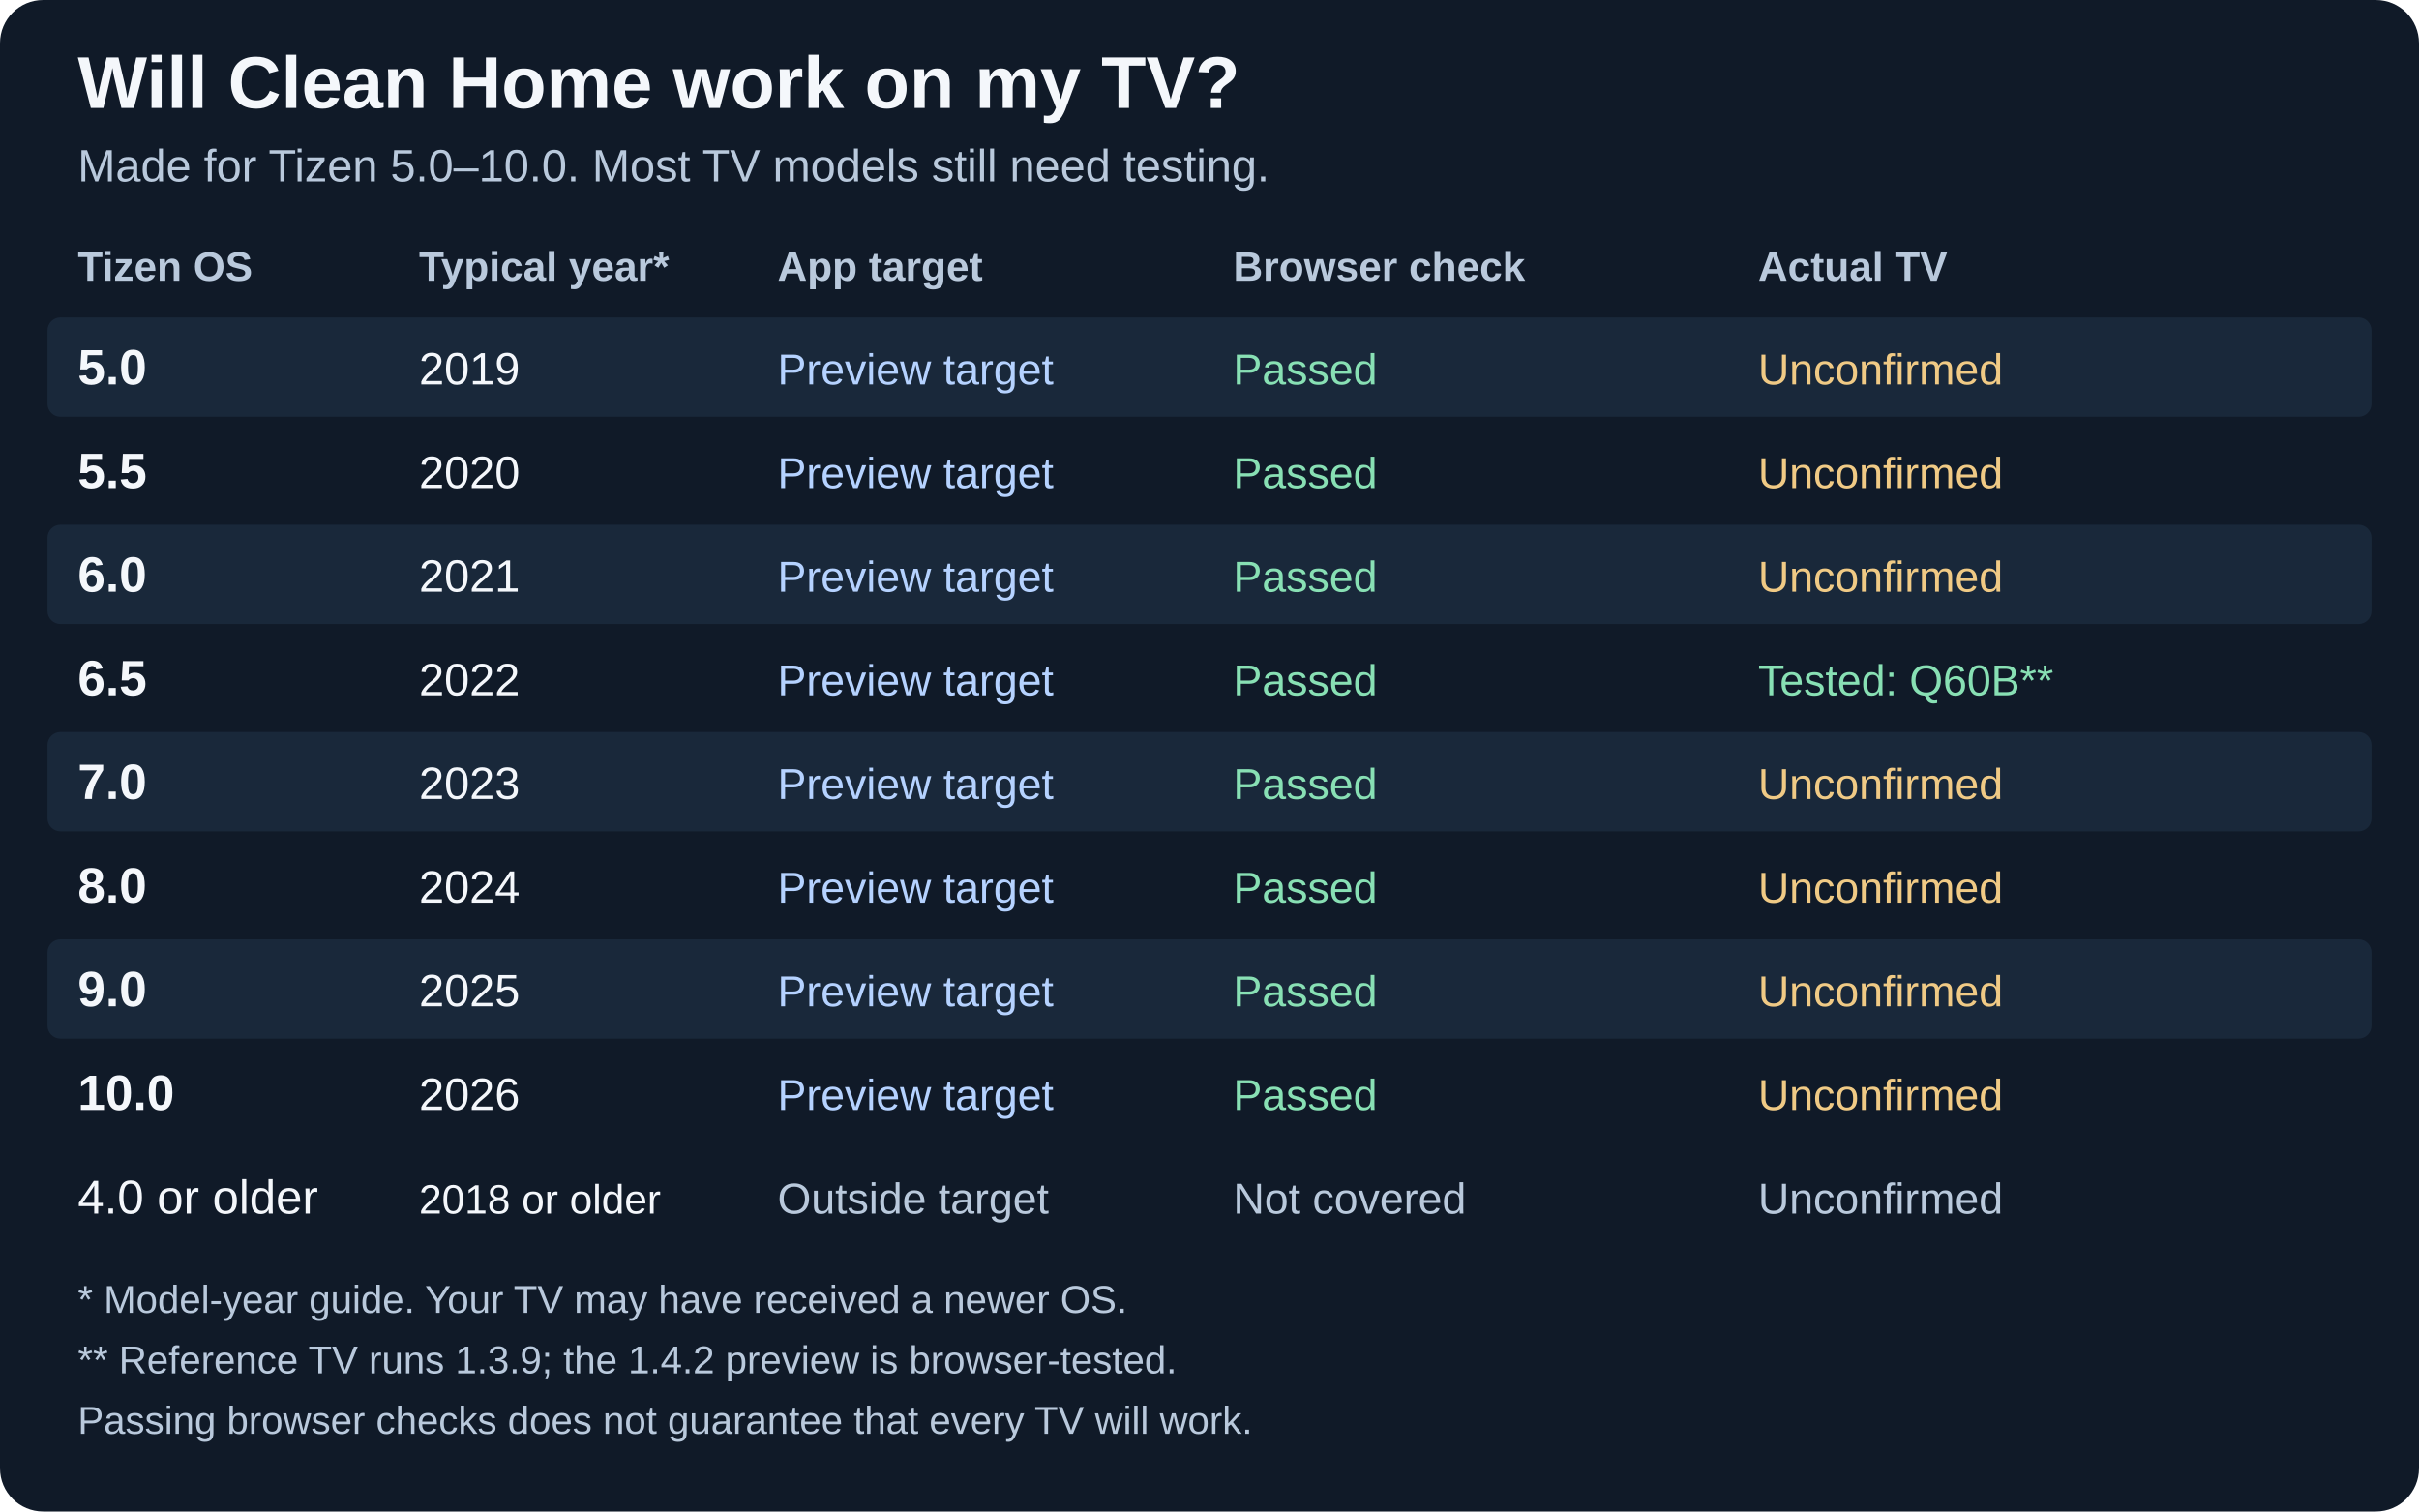
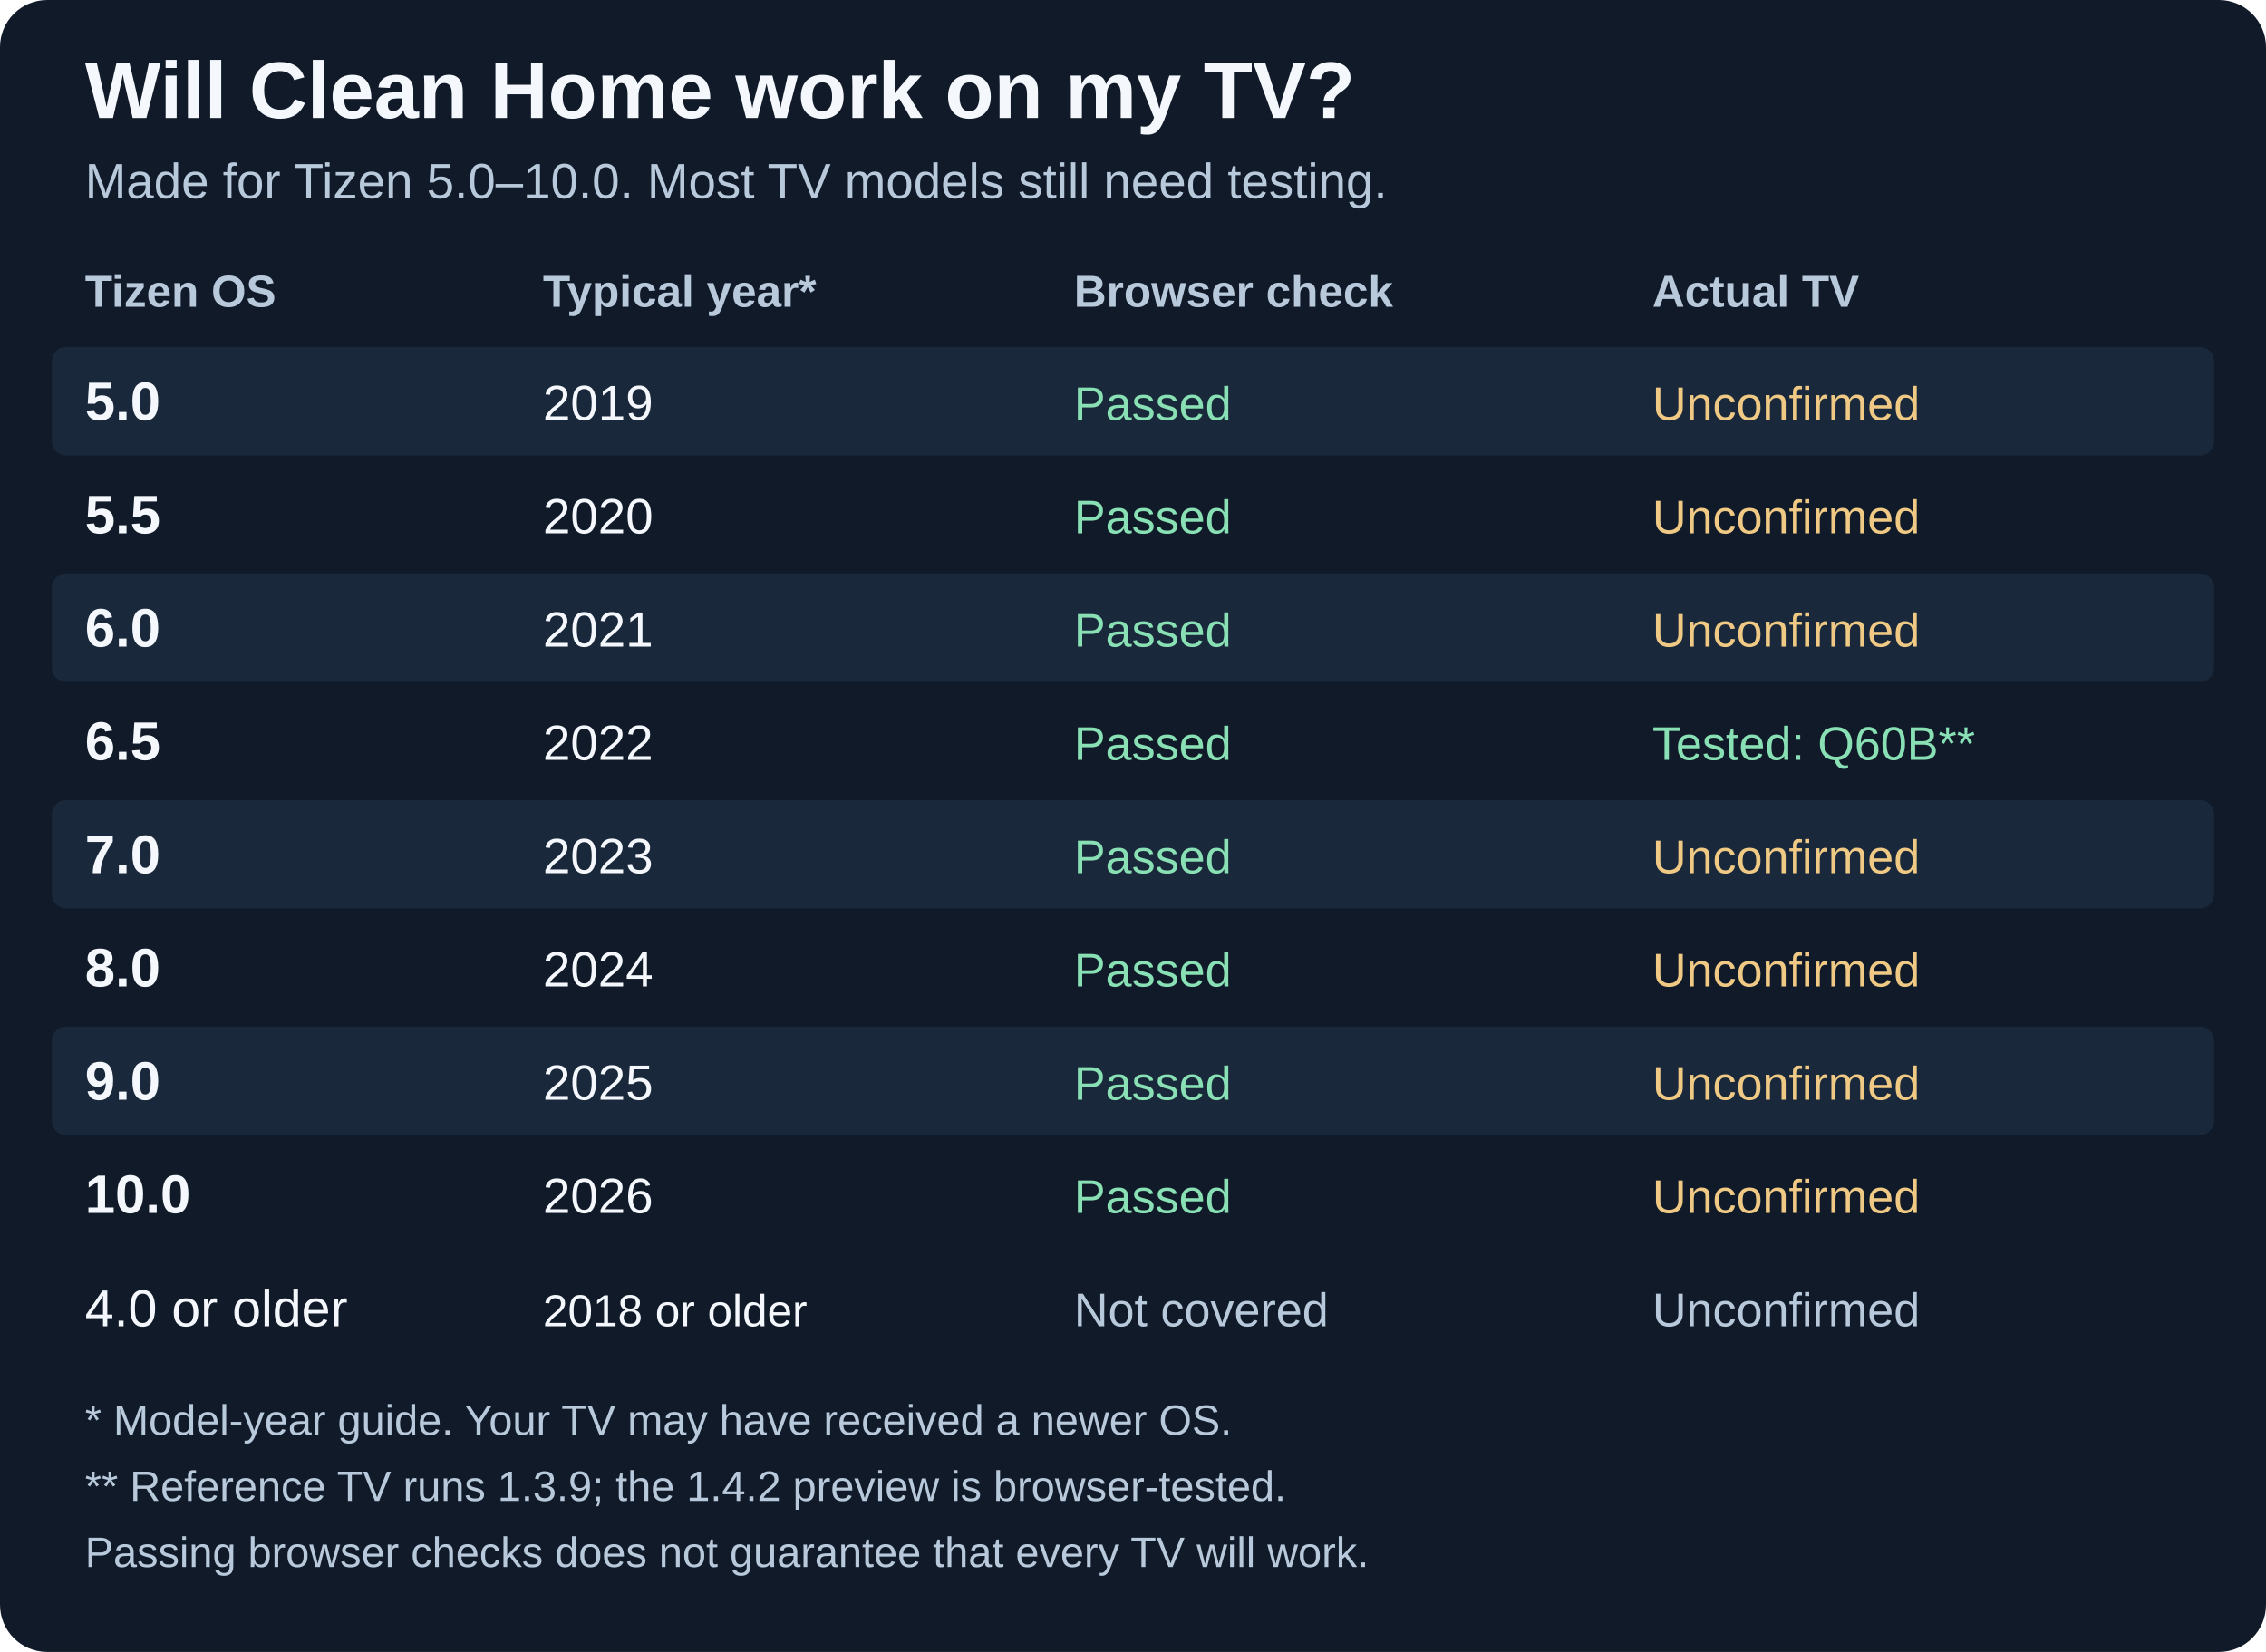
- <svg xmlns="http://www.w3.org/2000/svg" viewBox="0 0 1120 700" role="img" aria-labelledby="title desc">
-   <rect width="1120" height="700" rx="20" fill="#101a28" />
+ <svg xmlns="http://www.w3.org/2000/svg" viewBox="0 0 960 700" role="img" aria-labelledby="title desc">
+   <rect width="960" height="700" rx="20" fill="#101a28" />
  <g font-family="system-ui,Segoe UI,Arial,sans-serif" fill="#f4f7fb">
    <text x="36" y="50" font-size="34" fill="#f4f7fb" font-weight="700">Will Clean Home work on my TV?</text>
    <text x="36" y="84" font-size="21" fill="#b9c9dc" font-weight="400">Made for Tizen 5.0–10.0. Most TV models still need testing.</text>
    <text x="36" y="130" font-size="19" fill="#b9c9dc" font-weight="600">Tizen OS</text>
-     <text x="194" y="130" font-size="19" fill="#b9c9dc" font-weight="600">Typical year*</text>
-     <text x="360" y="130" font-size="19" fill="#b9c9dc" font-weight="600">App target</text>
-     <text x="571" y="130" font-size="19" fill="#b9c9dc" font-weight="600">Browser check</text>
-     <text x="814" y="130" font-size="19" fill="#b9c9dc" font-weight="600">Actual TV</text>
-     <rect x="22" y="147" width="1076" height="46" rx="6" fill="#19283a" />
+     <text x="230" y="130" font-size="19" fill="#b9c9dc" font-weight="600">Typical year*</text>
+     <text x="455" y="130" font-size="19" fill="#b9c9dc" font-weight="600">Browser check</text>
+     <text x="700" y="130" font-size="19" fill="#b9c9dc" font-weight="600">Actual TV</text>
+     <rect x="22" y="147" width="916" height="46" rx="6" fill="#19283a" />
    <text x="36" y="178" font-size="23" fill="#f4f7fb" font-weight="600">5.0</text>
-     <text x="194" y="178" font-size="21" fill="#f4f7fb" font-weight="400">2019</text>
-     <text x="360" y="178" font-size="20" fill="#b5d2ff" font-weight="400">Preview target</text>
-     <text x="571" y="178" font-size="20" fill="#88e0b4" font-weight="400">Passed</text>
-     <text x="814" y="178" font-size="20" fill="#f0ca85" font-weight="400">Unconfirmed</text>
+     <text x="230" y="178" font-size="21" fill="#f4f7fb" font-weight="400">2019</text>
+     <text x="455" y="178" font-size="20" fill="#88e0b4" font-weight="400">Passed</text>
+     <text x="700" y="178" font-size="20" fill="#f0ca85" font-weight="400">Unconfirmed</text>
    <text x="36" y="226" font-size="23" fill="#f4f7fb" font-weight="600">5.5</text>
-     <text x="194" y="226" font-size="21" fill="#f4f7fb" font-weight="400">2020</text>
-     <text x="360" y="226" font-size="20" fill="#b5d2ff" font-weight="400">Preview target</text>
-     <text x="571" y="226" font-size="20" fill="#88e0b4" font-weight="400">Passed</text>
-     <text x="814" y="226" font-size="20" fill="#f0ca85" font-weight="400">Unconfirmed</text>
-     <rect x="22" y="243" width="1076" height="46" rx="6" fill="#19283a" />
+     <text x="230" y="226" font-size="21" fill="#f4f7fb" font-weight="400">2020</text>
+     <text x="455" y="226" font-size="20" fill="#88e0b4" font-weight="400">Passed</text>
+     <text x="700" y="226" font-size="20" fill="#f0ca85" font-weight="400">Unconfirmed</text>
+     <rect x="22" y="243" width="916" height="46" rx="6" fill="#19283a" />
    <text x="36" y="274" font-size="23" fill="#f4f7fb" font-weight="600">6.0</text>
-     <text x="194" y="274" font-size="21" fill="#f4f7fb" font-weight="400">2021</text>
-     <text x="360" y="274" font-size="20" fill="#b5d2ff" font-weight="400">Preview target</text>
-     <text x="571" y="274" font-size="20" fill="#88e0b4" font-weight="400">Passed</text>
-     <text x="814" y="274" font-size="20" fill="#f0ca85" font-weight="400">Unconfirmed</text>
+     <text x="230" y="274" font-size="21" fill="#f4f7fb" font-weight="400">2021</text>
+     <text x="455" y="274" font-size="20" fill="#88e0b4" font-weight="400">Passed</text>
+     <text x="700" y="274" font-size="20" fill="#f0ca85" font-weight="400">Unconfirmed</text>
    <text x="36" y="322" font-size="23" fill="#f4f7fb" font-weight="600">6.5</text>
-     <text x="194" y="322" font-size="21" fill="#f4f7fb" font-weight="400">2022</text>
-     <text x="360" y="322" font-size="20" fill="#b5d2ff" font-weight="400">Preview target</text>
-     <text x="571" y="322" font-size="20" fill="#88e0b4" font-weight="400">Passed</text>
-     <text x="814" y="322" font-size="20" fill="#88e0b4" font-weight="400">Tested: Q60B**</text>
-     <rect x="22" y="339" width="1076" height="46" rx="6" fill="#19283a" />
+     <text x="230" y="322" font-size="21" fill="#f4f7fb" font-weight="400">2022</text>
+     <text x="455" y="322" font-size="20" fill="#88e0b4" font-weight="400">Passed</text>
+     <text x="700" y="322" font-size="20" fill="#88e0b4" font-weight="400">Tested: Q60B**</text>
+     <rect x="22" y="339" width="916" height="46" rx="6" fill="#19283a" />
    <text x="36" y="370" font-size="23" fill="#f4f7fb" font-weight="600">7.0</text>
-     <text x="194" y="370" font-size="21" fill="#f4f7fb" font-weight="400">2023</text>
-     <text x="360" y="370" font-size="20" fill="#b5d2ff" font-weight="400">Preview target</text>
-     <text x="571" y="370" font-size="20" fill="#88e0b4" font-weight="400">Passed</text>
-     <text x="814" y="370" font-size="20" fill="#f0ca85" font-weight="400">Unconfirmed</text>
+     <text x="230" y="370" font-size="21" fill="#f4f7fb" font-weight="400">2023</text>
+     <text x="455" y="370" font-size="20" fill="#88e0b4" font-weight="400">Passed</text>
+     <text x="700" y="370" font-size="20" fill="#f0ca85" font-weight="400">Unconfirmed</text>
    <text x="36" y="418" font-size="23" fill="#f4f7fb" font-weight="600">8.0</text>
-     <text x="194" y="418" font-size="21" fill="#f4f7fb" font-weight="400">2024</text>
-     <text x="360" y="418" font-size="20" fill="#b5d2ff" font-weight="400">Preview target</text>
-     <text x="571" y="418" font-size="20" fill="#88e0b4" font-weight="400">Passed</text>
-     <text x="814" y="418" font-size="20" fill="#f0ca85" font-weight="400">Unconfirmed</text>
-     <rect x="22" y="435" width="1076" height="46" rx="6" fill="#19283a" />
+     <text x="230" y="418" font-size="21" fill="#f4f7fb" font-weight="400">2024</text>
+     <text x="455" y="418" font-size="20" fill="#88e0b4" font-weight="400">Passed</text>
+     <text x="700" y="418" font-size="20" fill="#f0ca85" font-weight="400">Unconfirmed</text>
+     <rect x="22" y="435" width="916" height="46" rx="6" fill="#19283a" />
    <text x="36" y="466" font-size="23" fill="#f4f7fb" font-weight="600">9.0</text>
-     <text x="194" y="466" font-size="21" fill="#f4f7fb" font-weight="400">2025</text>
-     <text x="360" y="466" font-size="20" fill="#b5d2ff" font-weight="400">Preview target</text>
-     <text x="571" y="466" font-size="20" fill="#88e0b4" font-weight="400">Passed</text>
-     <text x="814" y="466" font-size="20" fill="#f0ca85" font-weight="400">Unconfirmed</text>
+     <text x="230" y="466" font-size="21" fill="#f4f7fb" font-weight="400">2025</text>
+     <text x="455" y="466" font-size="20" fill="#88e0b4" font-weight="400">Passed</text>
+     <text x="700" y="466" font-size="20" fill="#f0ca85" font-weight="400">Unconfirmed</text>
    <text x="36" y="514" font-size="23" fill="#f4f7fb" font-weight="600">10.0</text>
-     <text x="194" y="514" font-size="21" fill="#f4f7fb" font-weight="400">2026</text>
-     <text x="360" y="514" font-size="20" fill="#b5d2ff" font-weight="400">Preview target</text>
-     <text x="571" y="514" font-size="20" fill="#88e0b4" font-weight="400">Passed</text>
-     <text x="814" y="514" font-size="20" fill="#f0ca85" font-weight="400">Unconfirmed</text>
+     <text x="230" y="514" font-size="21" fill="#f4f7fb" font-weight="400">2026</text>
+     <text x="455" y="514" font-size="20" fill="#88e0b4" font-weight="400">Passed</text>
+     <text x="700" y="514" font-size="20" fill="#f0ca85" font-weight="400">Unconfirmed</text>
    <text x="36" y="562" font-size="22" fill="#f4f7fb" font-weight="400">4.0 or older</text>
-     <text x="194" y="562" font-size="19" fill="#f4f7fb" font-weight="400">2018 or older</text>
-     <text x="360" y="562" font-size="20" fill="#b9c9dc" font-weight="400">Outside target</text>
-     <text x="571" y="562" font-size="20" fill="#b9c9dc" font-weight="400">Not covered</text>
-     <text x="814" y="562" font-size="20" fill="#b9c9dc" font-weight="400">Unconfirmed</text>
+     <text x="230" y="562" font-size="19" fill="#f4f7fb" font-weight="400">2018 or older</text>
+     <text x="455" y="562" font-size="20" fill="#b9c9dc" font-weight="400">Not covered</text>
+     <text x="700" y="562" font-size="20" fill="#b9c9dc" font-weight="400">Unconfirmed</text>
    <text x="36" y="608" font-size="18" fill="#b9c9dc" font-weight="400">* Model-year guide. Your TV may have received a newer OS.</text>
    <text x="36" y="636" font-size="18" fill="#b9c9dc" font-weight="400">** Reference TV runs 1.3.9; the 1.4.2 preview is browser-tested.</text>
    <text x="36" y="664" font-size="18" fill="#b9c9dc" font-weight="400">Passing browser checks does not guarantee that every TV will work.</text>
  </g>
</svg>
